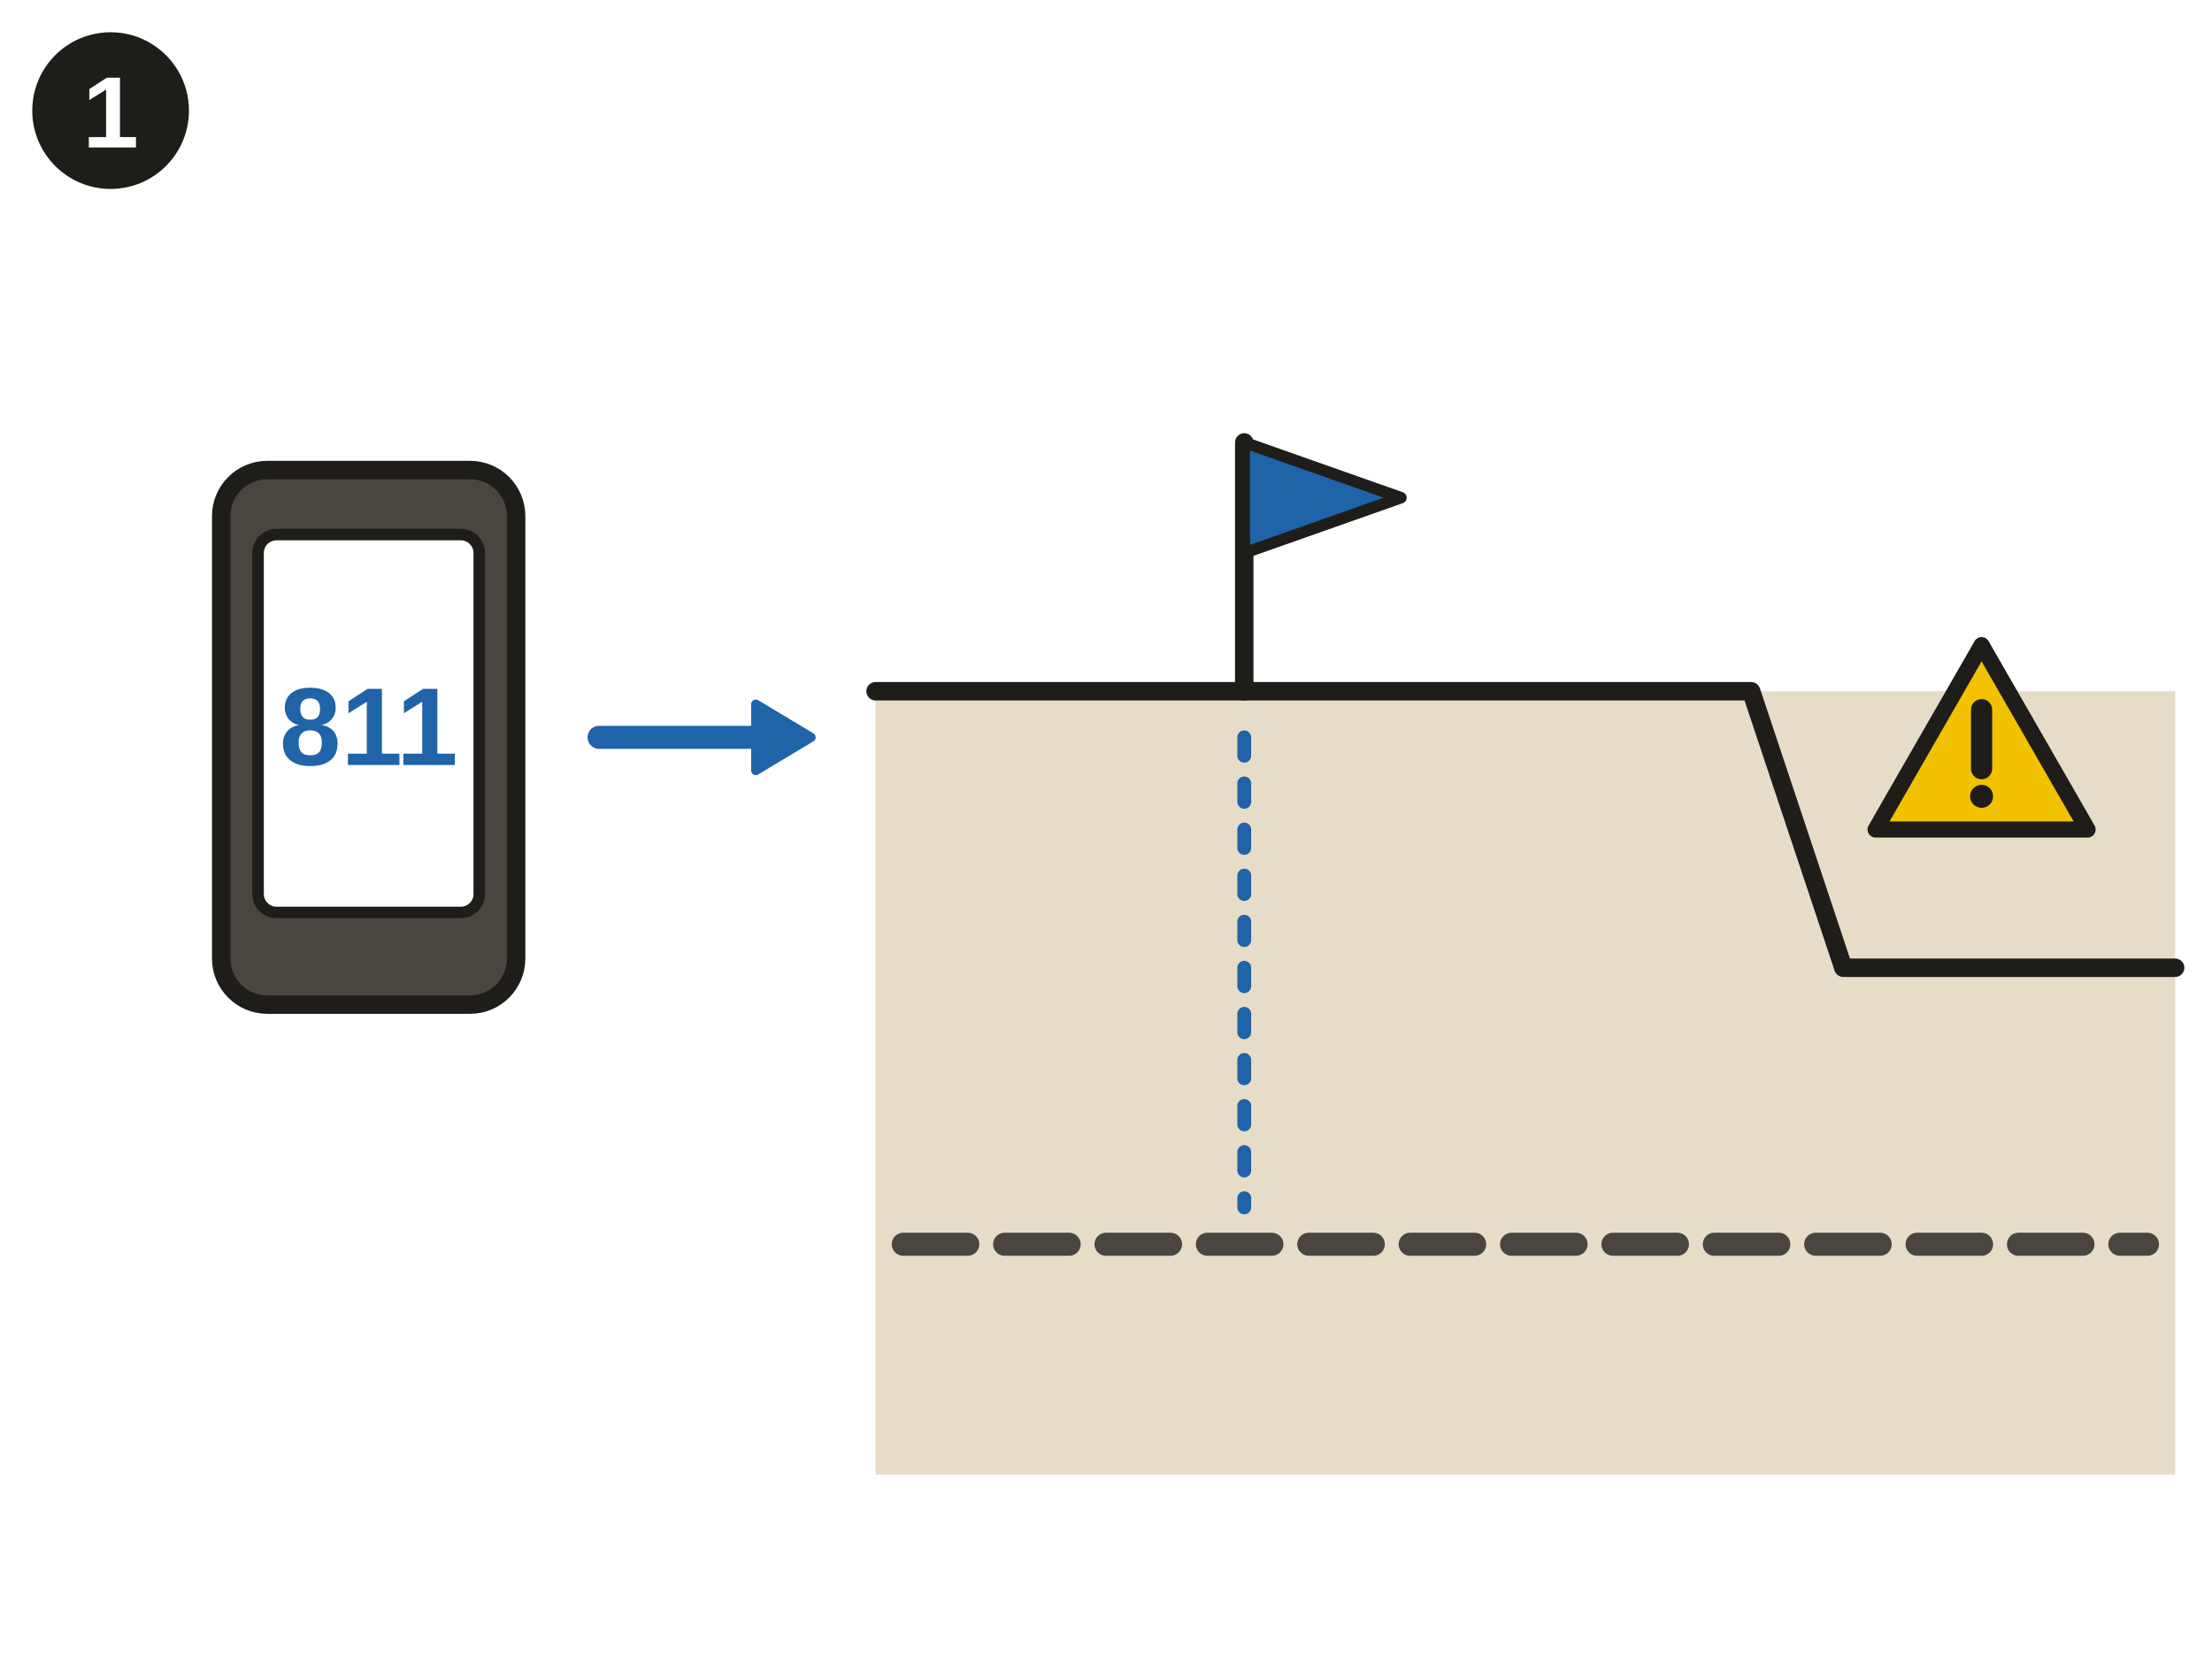
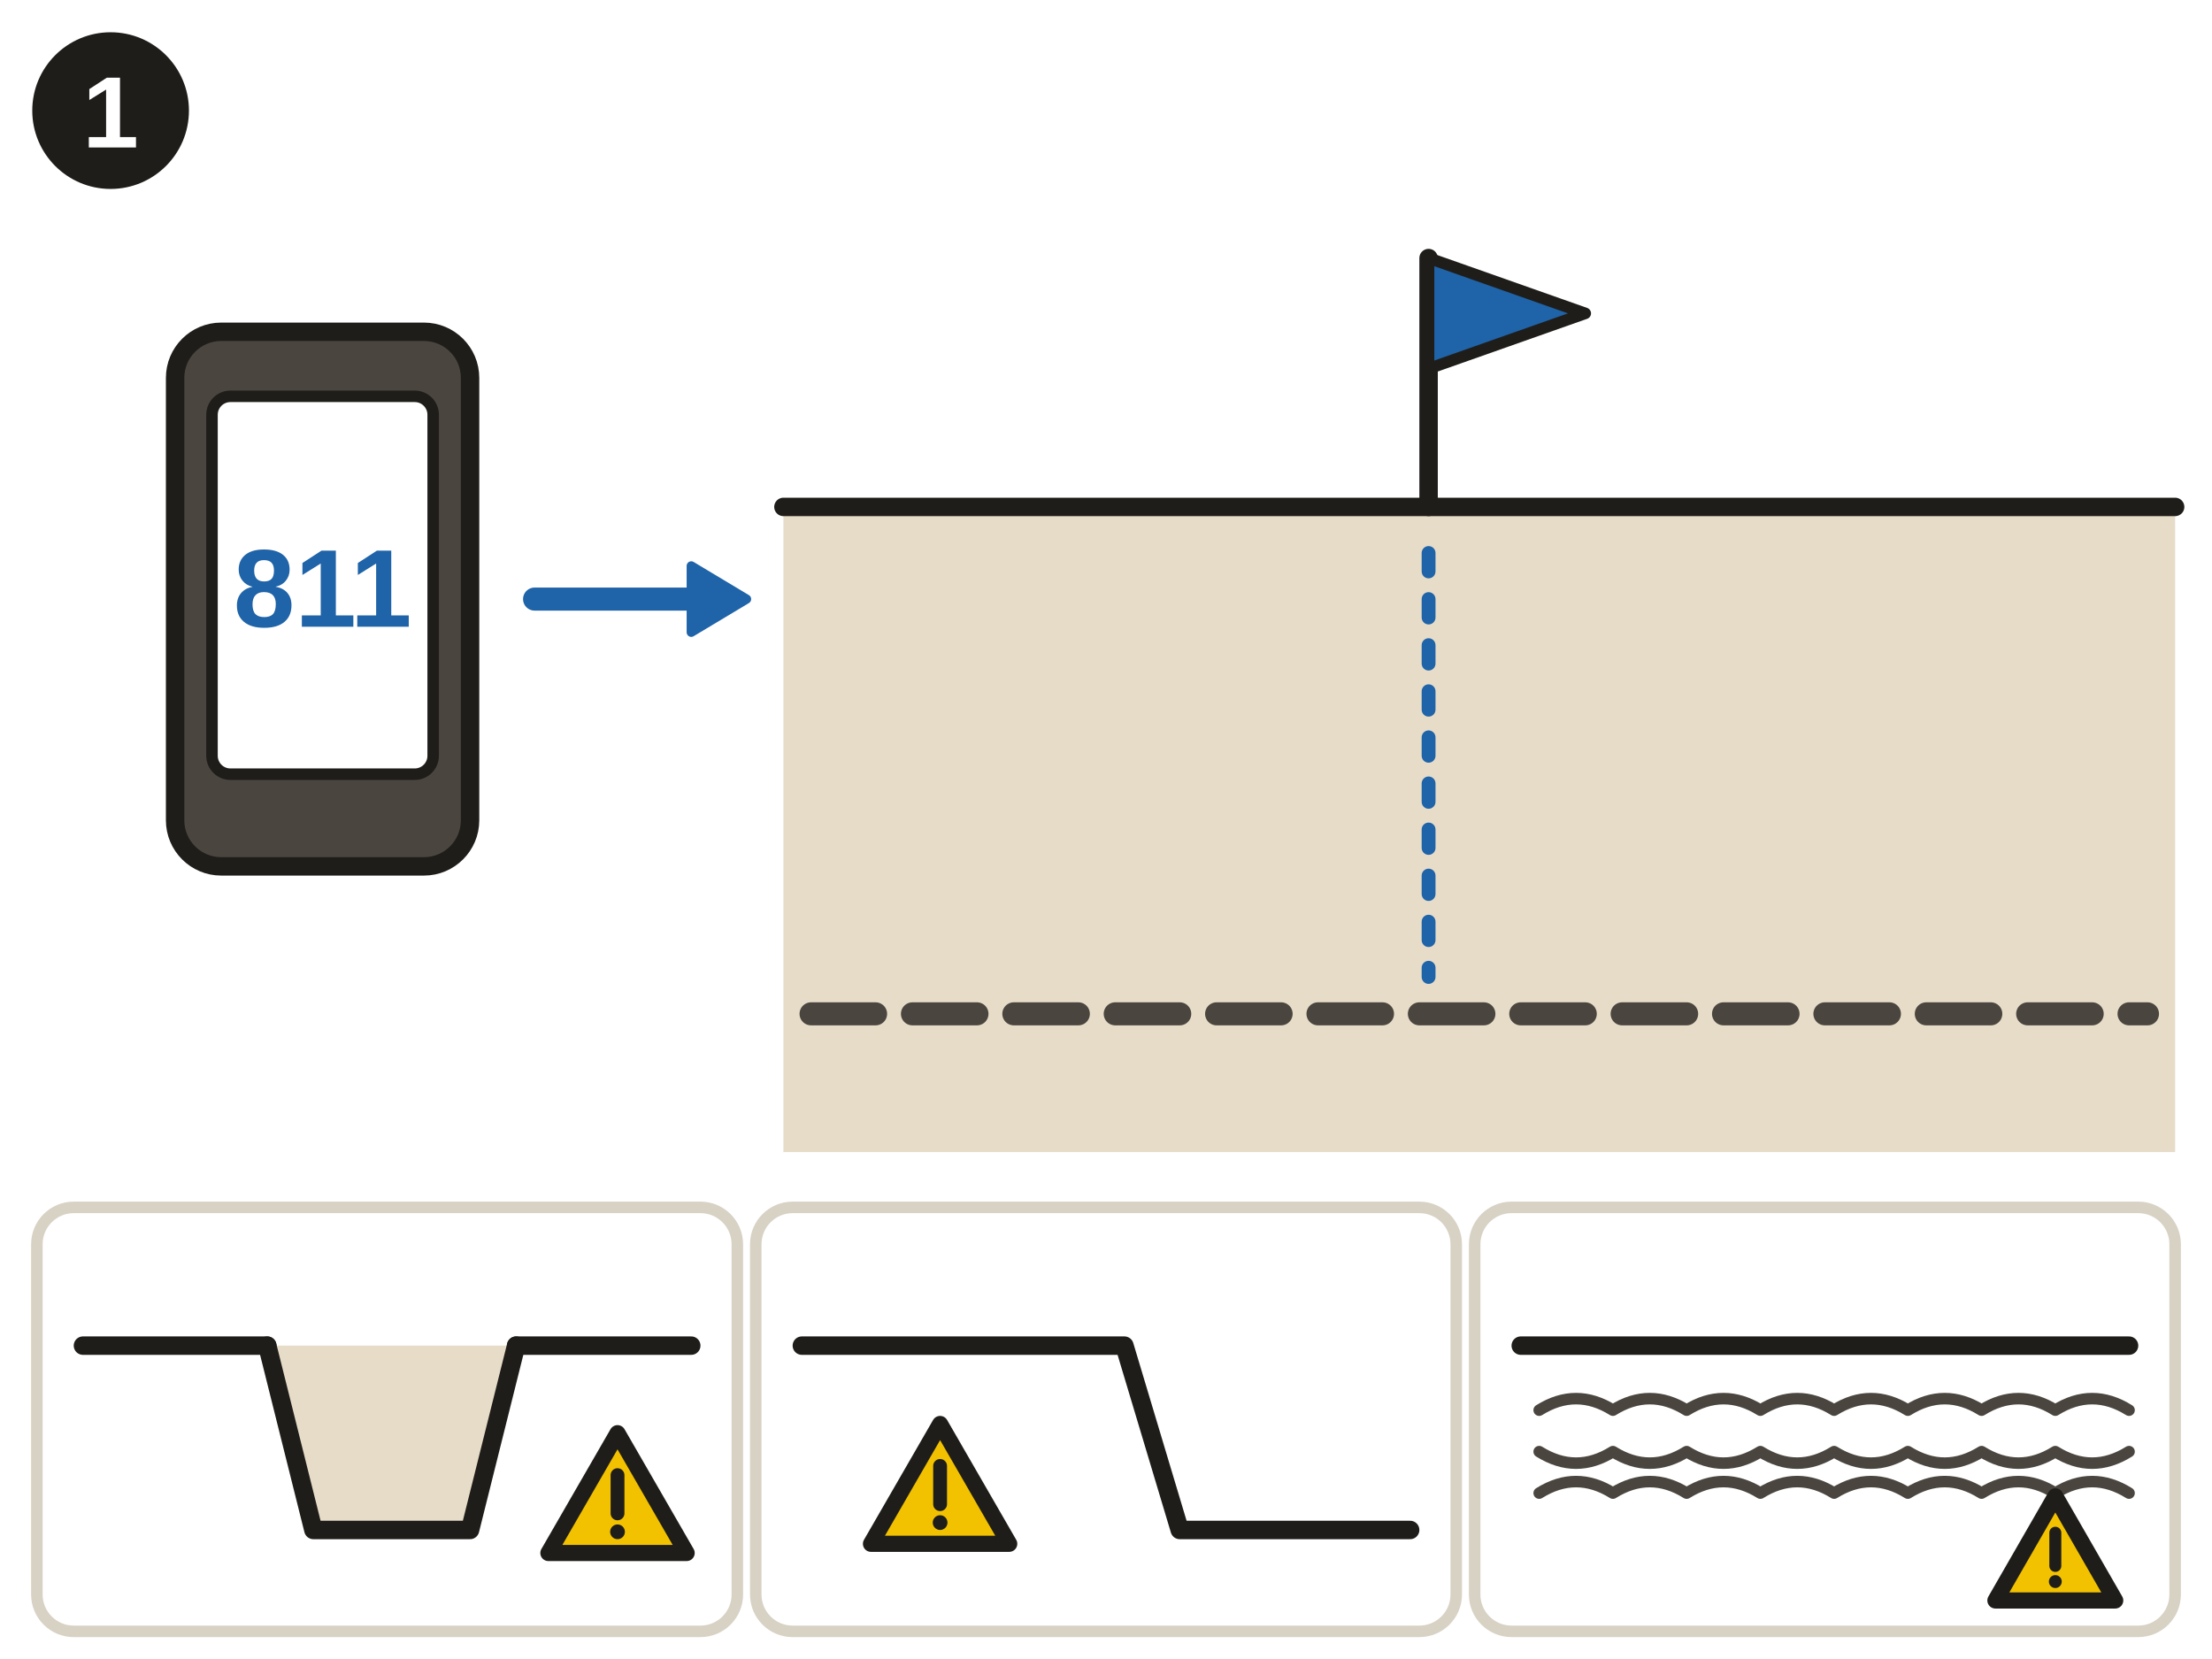
<svg xmlns="http://www.w3.org/2000/svg" viewBox="0 0 480 360" width="480" height="360" role="img" aria-labelledby="e20-p1-title e20-p1-desc">
  <rect x="0" y="0" width="480" height="360" fill="#FFFFFF" />
+   <rect x="38" y="72" width="64" height="116" rx="10" fill="#4A463F" stroke="#1F1D1A" stroke-width="4" stroke-linejoin="round" />
+   <rect x="46" y="86" width="48" height="82" rx="4" fill="#FFFFFF" stroke="#1F1D1A" stroke-width="2.5" stroke-linejoin="round" />
+   <text x="70" y="136" font-family="Segoe UI, Arial, Helvetica, sans-serif" font-size="24" font-weight="700" text-anchor="middle" fill="#1F63A8">811</text>
+   <line x1="116" y1="130" x2="150" y2="130" stroke="#1F63A8" stroke-width="5" stroke-linecap="round" />
+   <polygon points="162,130 150,122.8 150,137.2" fill="#1F63A8" stroke="#1F63A8" stroke-width="2" stroke-linejoin="round" />
+   <rect x="170" y="110" width="302" height="140" rx="0" fill="#E7DCC8" stroke="none" stroke-width="0" stroke-linejoin="round" />
+   <line x1="170" y1="110" x2="472" y2="110" stroke="#1F1D1A" stroke-width="4" stroke-linecap="round" />
+   <line x1="176" y1="220" x2="466" y2="220" stroke="#4A463F" stroke-width="5" stroke-dasharray="14 8" stroke-linecap="round" />
+   <line x1="310" y1="110" x2="310" y2="56" stroke="#1F1D1A" stroke-width="4" stroke-linecap="round" />
+   <polygon points="310,56 344,68 310,80" fill="#1F63A8" stroke="#1F1D1A" stroke-width="2.5" stroke-linejoin="round" />
+   <line x1="310" y1="120" x2="310" y2="212" stroke="#1F63A8" stroke-width="3" stroke-dasharray="4 6" stroke-linecap="round" />
+   <rect x="8" y="262" width="152" height="92" rx="8" fill="none" stroke="#D8D2C5" stroke-width="2.5" stroke-linejoin="round" />
+   <g transform="translate(8,262)">
+     <line x1="10" y1="30" x2="50" y2="30" stroke="#1F1D1A" stroke-width="4" stroke-linecap="round" />
+     <path d="M50 30 L60 70 L94 70 L104 30" fill="#E7DCC8" stroke="#1F1D1A" stroke-width="4" stroke-linecap="round" stroke-linejoin="round" />
+     <line x1="104" y1="30" x2="142" y2="30" stroke="#1F1D1A" stroke-width="4" stroke-linecap="round" />
+     <polygon points="126,49 141,75 111,75" fill="#F2C200" stroke="#1F1D1A" stroke-width="3.5" stroke-linejoin="round" />
+     <line x1="126" y1="58.1" x2="126" y2="66.4" stroke="#1F1D1A" stroke-width="3" stroke-linecap="round" />
+     <circle cx="126" cy="70.4" r="1.6" fill="#1F1D1A" stroke="none" stroke-width="4" />
+   </g>
+   <rect x="164" y="262" width="152" height="92" rx="8" fill="none" stroke="#D8D2C5" stroke-width="2.5" stroke-linejoin="round" />
+   <g transform="translate(164,262)">
+     <path d="M10 30 L80 30 L92 70 L142 70" fill="none" stroke="#1F1D1A" stroke-width="4" stroke-linecap="round" stroke-linejoin="round" />
+     <polygon points="40,47 55,73 25,73" fill="#F2C200" stroke="#1F1D1A" stroke-width="3.5" stroke-linejoin="round" />
+     <line x1="40" y1="56.1" x2="40" y2="64.4" stroke="#1F1D1A" stroke-width="3" stroke-linecap="round" />
+     <circle cx="40" cy="68.4" r="1.6" fill="#1F1D1A" stroke="none" stroke-width="4" />
+   </g>
+   <rect x="320" y="262" width="152" height="92" rx="8" fill="none" stroke="#D8D2C5" stroke-width="2.5" stroke-linejoin="round" />
+   <g transform="translate(320,262)">
+     <line x1="10" y1="30" x2="142" y2="30" stroke="#1F1D1A" stroke-width="4" stroke-linecap="round" />
+     <path d="M14 44 q8 -5 16 0 q8 -5 16 0 q8 -5 16 0 q8 -5 16 0 q8 -5 16 0 q8 -5 16 0 q8 -5 16 0 q8 -5 16 0" fill="none" stroke="#4A463F" stroke-width="2.5" stroke-linecap="round" stroke-linejoin="round" />
+     <path d="M14 53 q8 5 16 0 q8 5 16 0 q8 5 16 0 q8 5 16 0 q8 5 16 0 q8 5 16 0 q8 5 16 0 q8 5 16 0" fill="none" stroke="#4A463F" stroke-width="2.5" stroke-linecap="round" stroke-linejoin="round" />
+     <path d="M14 62 q8 -5 16 0 q8 -5 16 0 q8 -5 16 0 q8 -5 16 0 q8 -5 16 0 q8 -5 16 0 q8 -5 16 0 q8 -5 16 0" fill="none" stroke="#4A463F" stroke-width="2.5" stroke-linecap="round" stroke-linejoin="round" />
+     <polygon points="126,62.7 139,85.3 113,85.3" fill="#F2C200" stroke="#1F1D1A" stroke-width="3.5" stroke-linejoin="round" />
+     <line x1="126" y1="70.6" x2="126" y2="77.8" stroke="#1F1D1A" stroke-width="2.6" stroke-linecap="round" />
+     <circle cx="126" cy="81.2" r="1.4" fill="#1F1D1A" stroke="none" stroke-width="4" />
+   </g>
  <circle cx="24" cy="24" r="17" fill="#1F1D1A" stroke="none" stroke-width="4" />
-   <text x="24" y="32" font-family="Segoe UI, Arial, Helvetica, sans-serif" font-size="22" font-weight="700" text-anchor="middle" fill="#FFFFFF">1</text>
-   <rect x="48" y="102" width="64" height="116" rx="10" fill="#4A463F" stroke="#1F1D1A" stroke-width="4" stroke-linejoin="round" />
-   <rect x="56" y="116" width="48" height="82" rx="4" fill="#FFFFFF" stroke="#1F1D1A" stroke-width="2.5" stroke-linejoin="round" />
-   <text x="80" y="166" font-family="Segoe UI, Arial, Helvetica, sans-serif" font-size="24" font-weight="700" text-anchor="middle" fill="#1F63A8">811</text>
-   <line x1="130" y1="160" x2="164" y2="160" stroke="#1F63A8" stroke-width="5" stroke-linecap="round" />
-   <polygon points="176,160 164,152.8 164,167.2" fill="#1F63A8" stroke="#1F63A8" stroke-width="2" stroke-linejoin="round" />
-   <rect x="190" y="150" width="282" height="170" rx="0" fill="#E7DCC8" stroke="none" stroke-width="0" stroke-linejoin="round" />
-   <path d="M190 150 L380 150 L400 210 L472 210" fill="none" stroke="#1F1D1A" stroke-width="4" stroke-linecap="round" stroke-linejoin="round" />
-   <line x1="196" y1="270" x2="466" y2="270" stroke="#4A463F" stroke-width="5" stroke-dasharray="14 8" stroke-linecap="round" />
-   <line x1="270" y1="150" x2="270" y2="96" stroke="#1F1D1A" stroke-width="4" stroke-linecap="round" />
-   <polygon points="270,96 304,108 270,120" fill="#1F63A8" stroke="#1F1D1A" stroke-width="2.5" stroke-linejoin="round" />
-   <line x1="270" y1="160" x2="270" y2="262" stroke="#1F63A8" stroke-width="3" stroke-dasharray="4 6" stroke-linecap="round" />
-   <polygon points="430,140 453,180 407,180" fill="#F2C200" stroke="#1F1D1A" stroke-width="3.5" stroke-linejoin="round" />
-   <line x1="430" y1="154" x2="430" y2="166.8" stroke="#1F1D1A" stroke-width="4.6" stroke-linecap="round" />
-   <circle cx="430" cy="172.8" r="2.5" fill="#1F1D1A" stroke="none" stroke-width="4" />
+   <text class="seq" x="24" y="32" font-family="Segoe UI, Arial, Helvetica, sans-serif" font-size="22" font-weight="700" text-anchor="middle" fill="#FFFFFF">1</text>
</svg>
